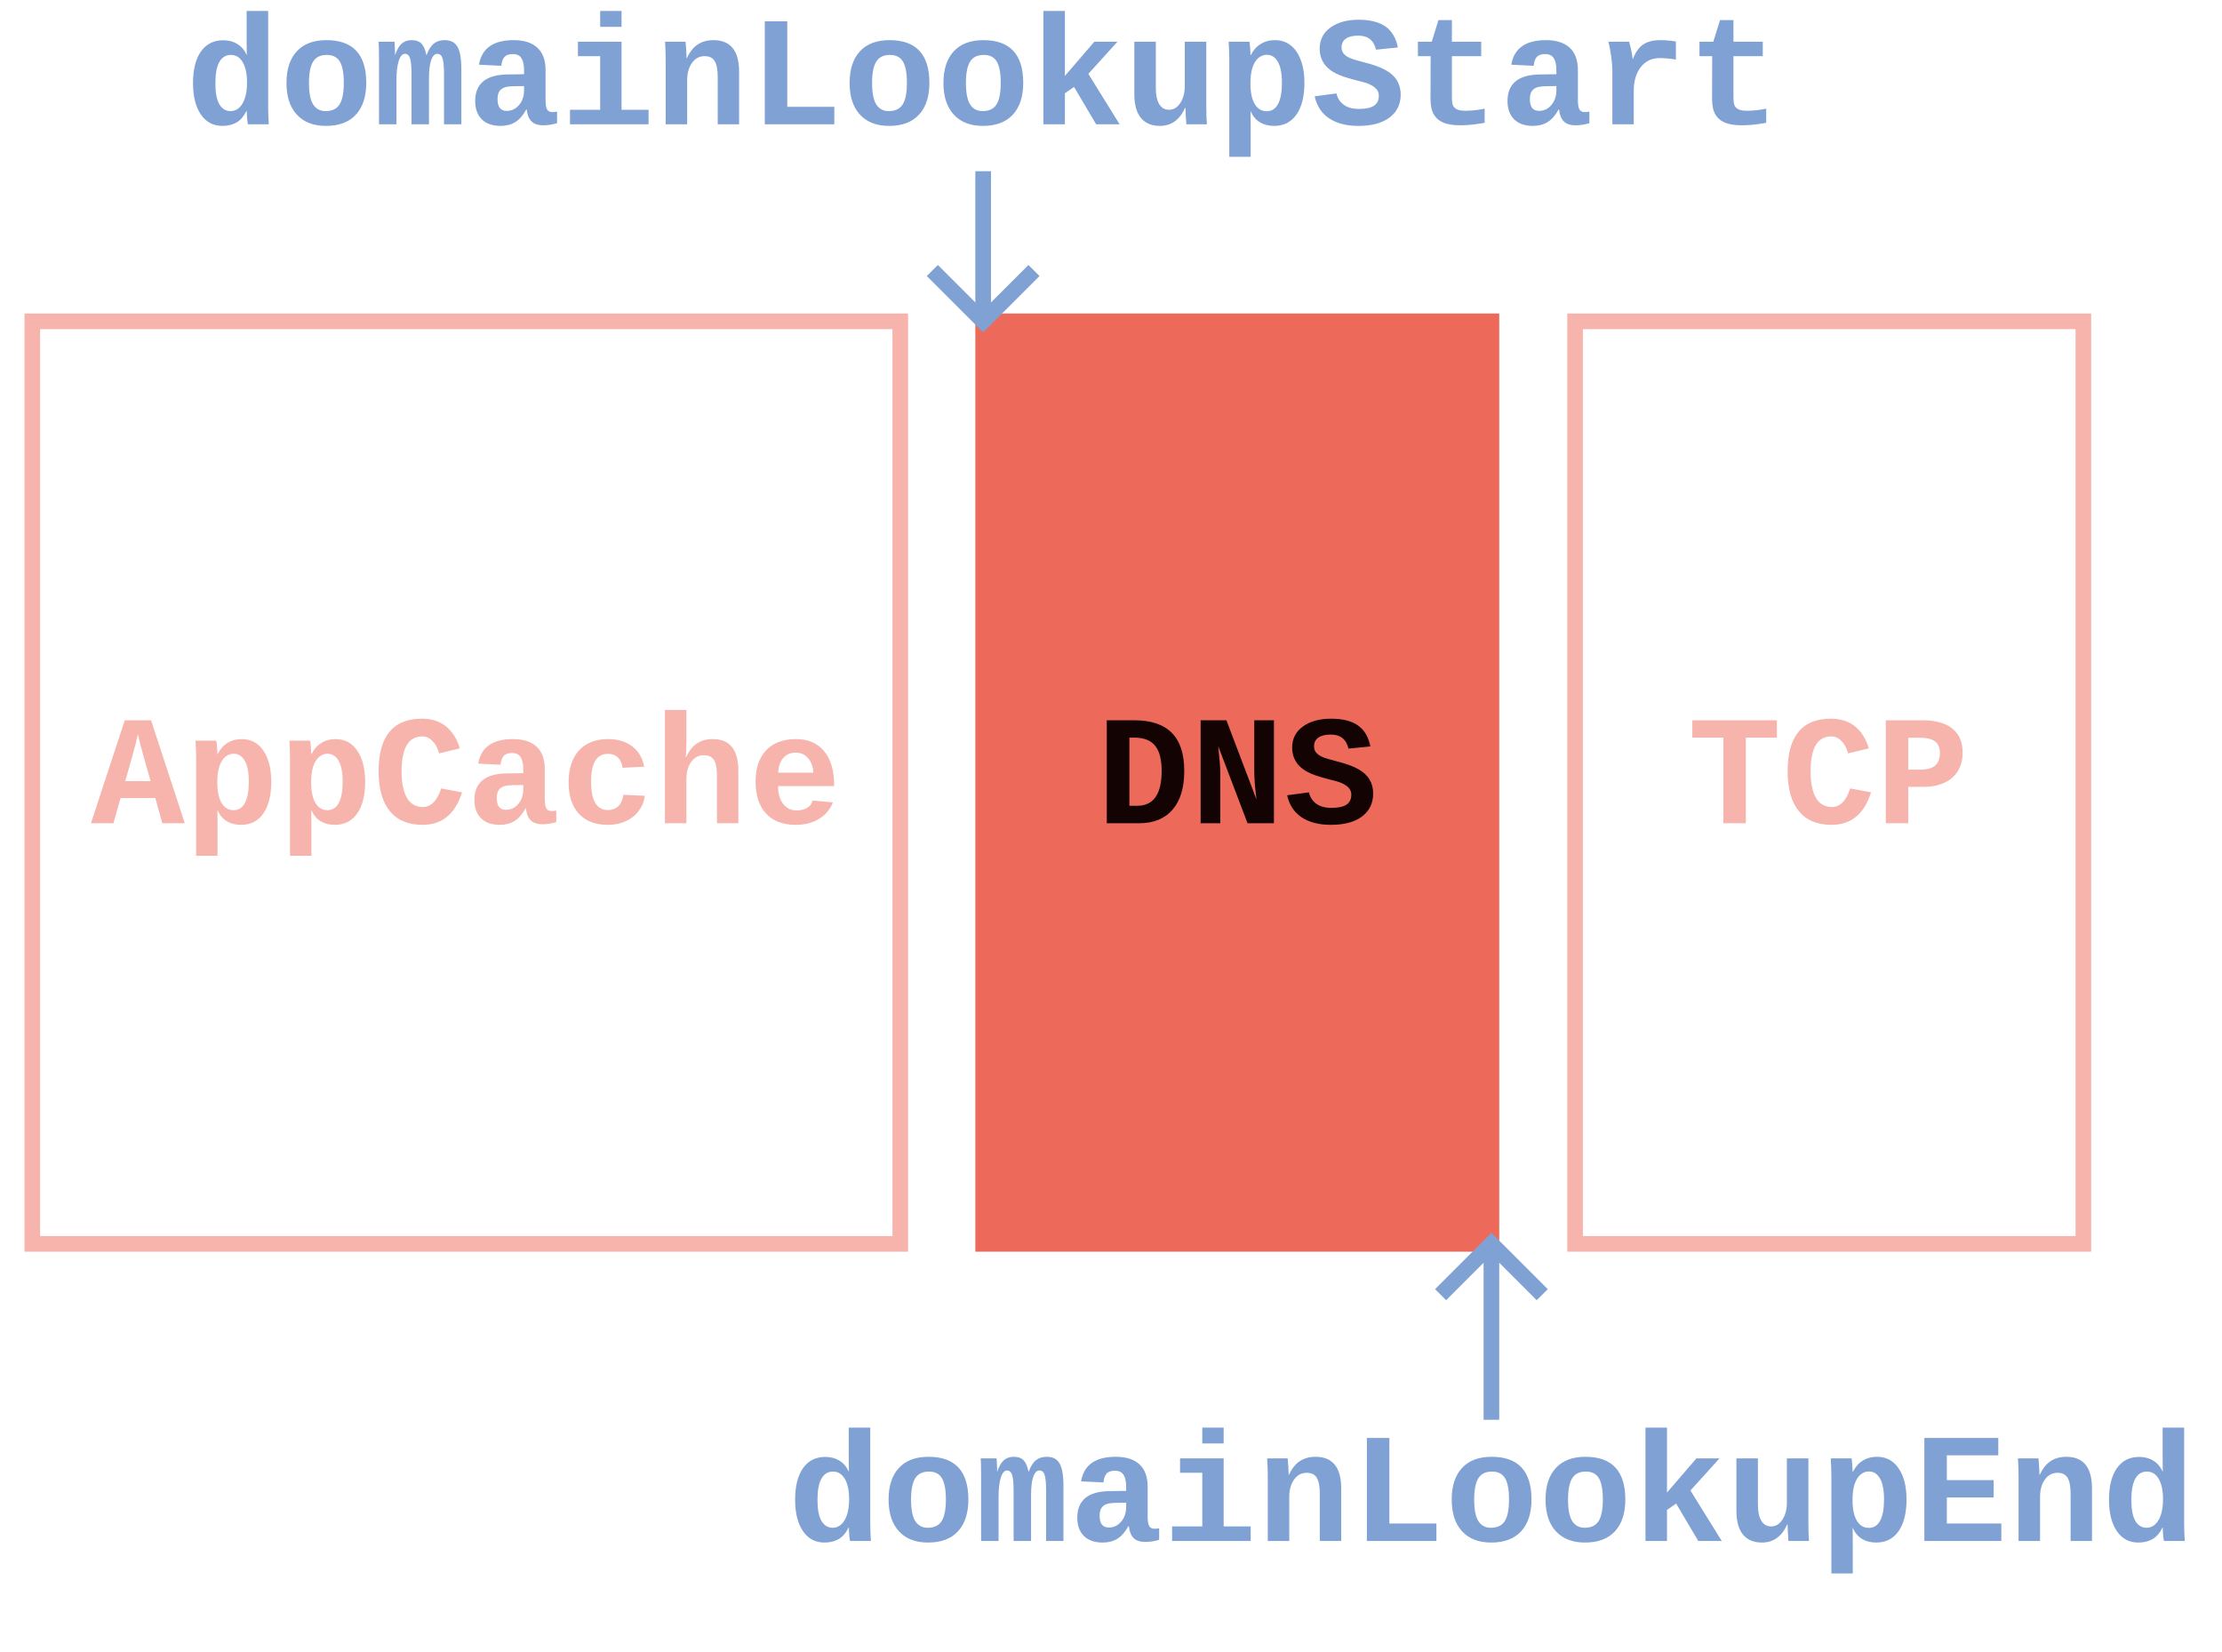
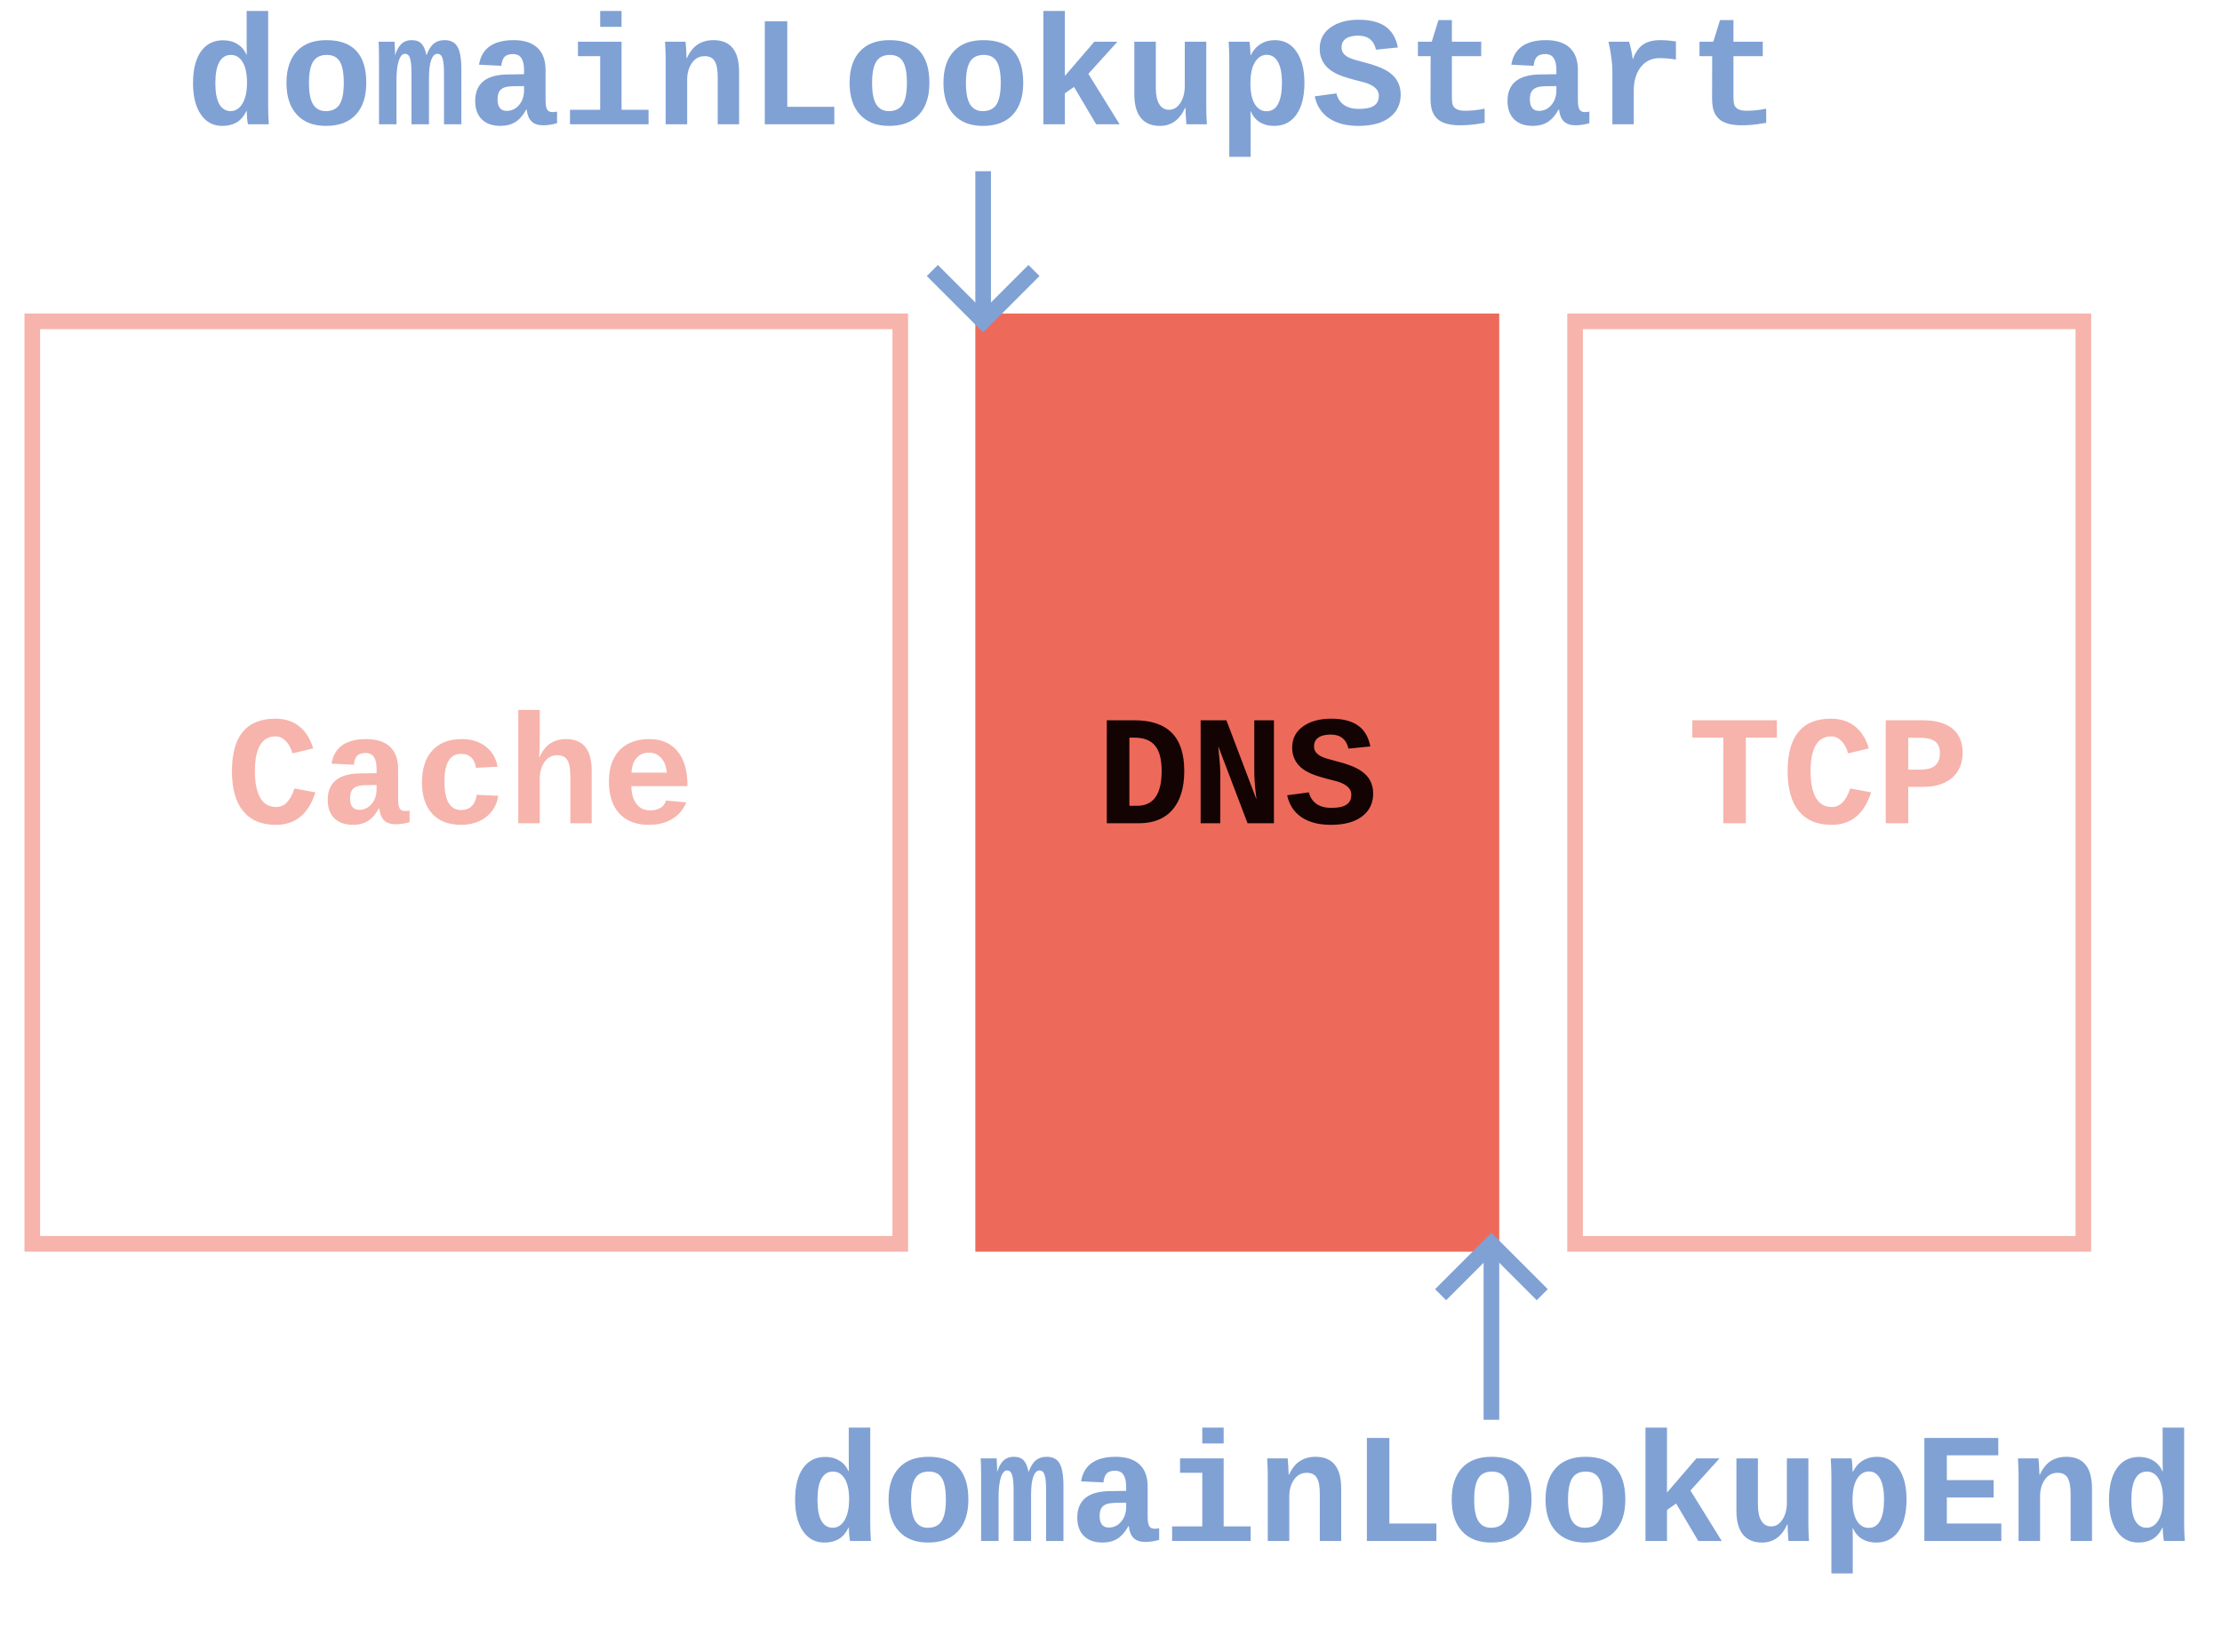
<svg xmlns="http://www.w3.org/2000/svg" id="Layer_1" data-name="Layer 1" width="3.9in" height="2.9in" viewBox="0 0 277.9 211.3">
  <defs>
    <style>.cls-1,.cls-6,.cls-7{fill:none;}.cls-1,.cls-4,.cls-6{stroke:#ed6a5a;}.cls-1,.cls-4,.cls-6,.cls-7{stroke-miterlimit:10;stroke-width:2px;}.cls-1,.cls-2{opacity:0.5;}.cls-3,.cls-5,.cls-8{font-size:20px;font-family:CourierNewPS-BoldMT, Courier New;font-weight:700;}.cls-3,.cls-4{fill:#ed6a5a;}.cls-5{fill:#130303;}.cls-7{stroke:#80a1d4;}.cls-8{fill:#80a1d4;}</style>
  </defs>
  <rect class="cls-1" x="1" y="41.1" width="111" height="118" />
  <g class="cls-2">
-     <text class="cls-3" transform="translate(8.5 105.3)">AppCache</text>
+     <text class="cls-3" transform="translate(25.75 105.3)">Cache</text>
  </g>
  <rect class="cls-4" x="122.6" y="41.1" width="65" height="118" />
  <text class="cls-5" transform="translate(137.1 105.3)">DNS</text>
  <g class="cls-2">
    <rect class="cls-6" x="198.3" y="41.1" width="65" height="118" />
    <text class="cls-3" transform="translate(212.7 105.3)">TCP</text>
  </g>
  <line class="cls-7" x1="122.6" y1="41.1" x2="122.6" y2="21.9" />
  <polyline class="cls-7" points="129.1 34.6 122.6 41.1 116.1 34.6" />
  <text class="cls-8" transform="translate(20.6 15.9)">domainLookupStart</text>
  <line class="cls-7" x1="187.6" y1="159.1" x2="187.6" y2="181.6" />
  <polyline class="cls-7" points="181.1 165.6 187.6 159.1 194.1 165.6" />
  <text class="cls-8" transform="translate(97.6 197.1)">domainLookupEnd</text>
</svg>
